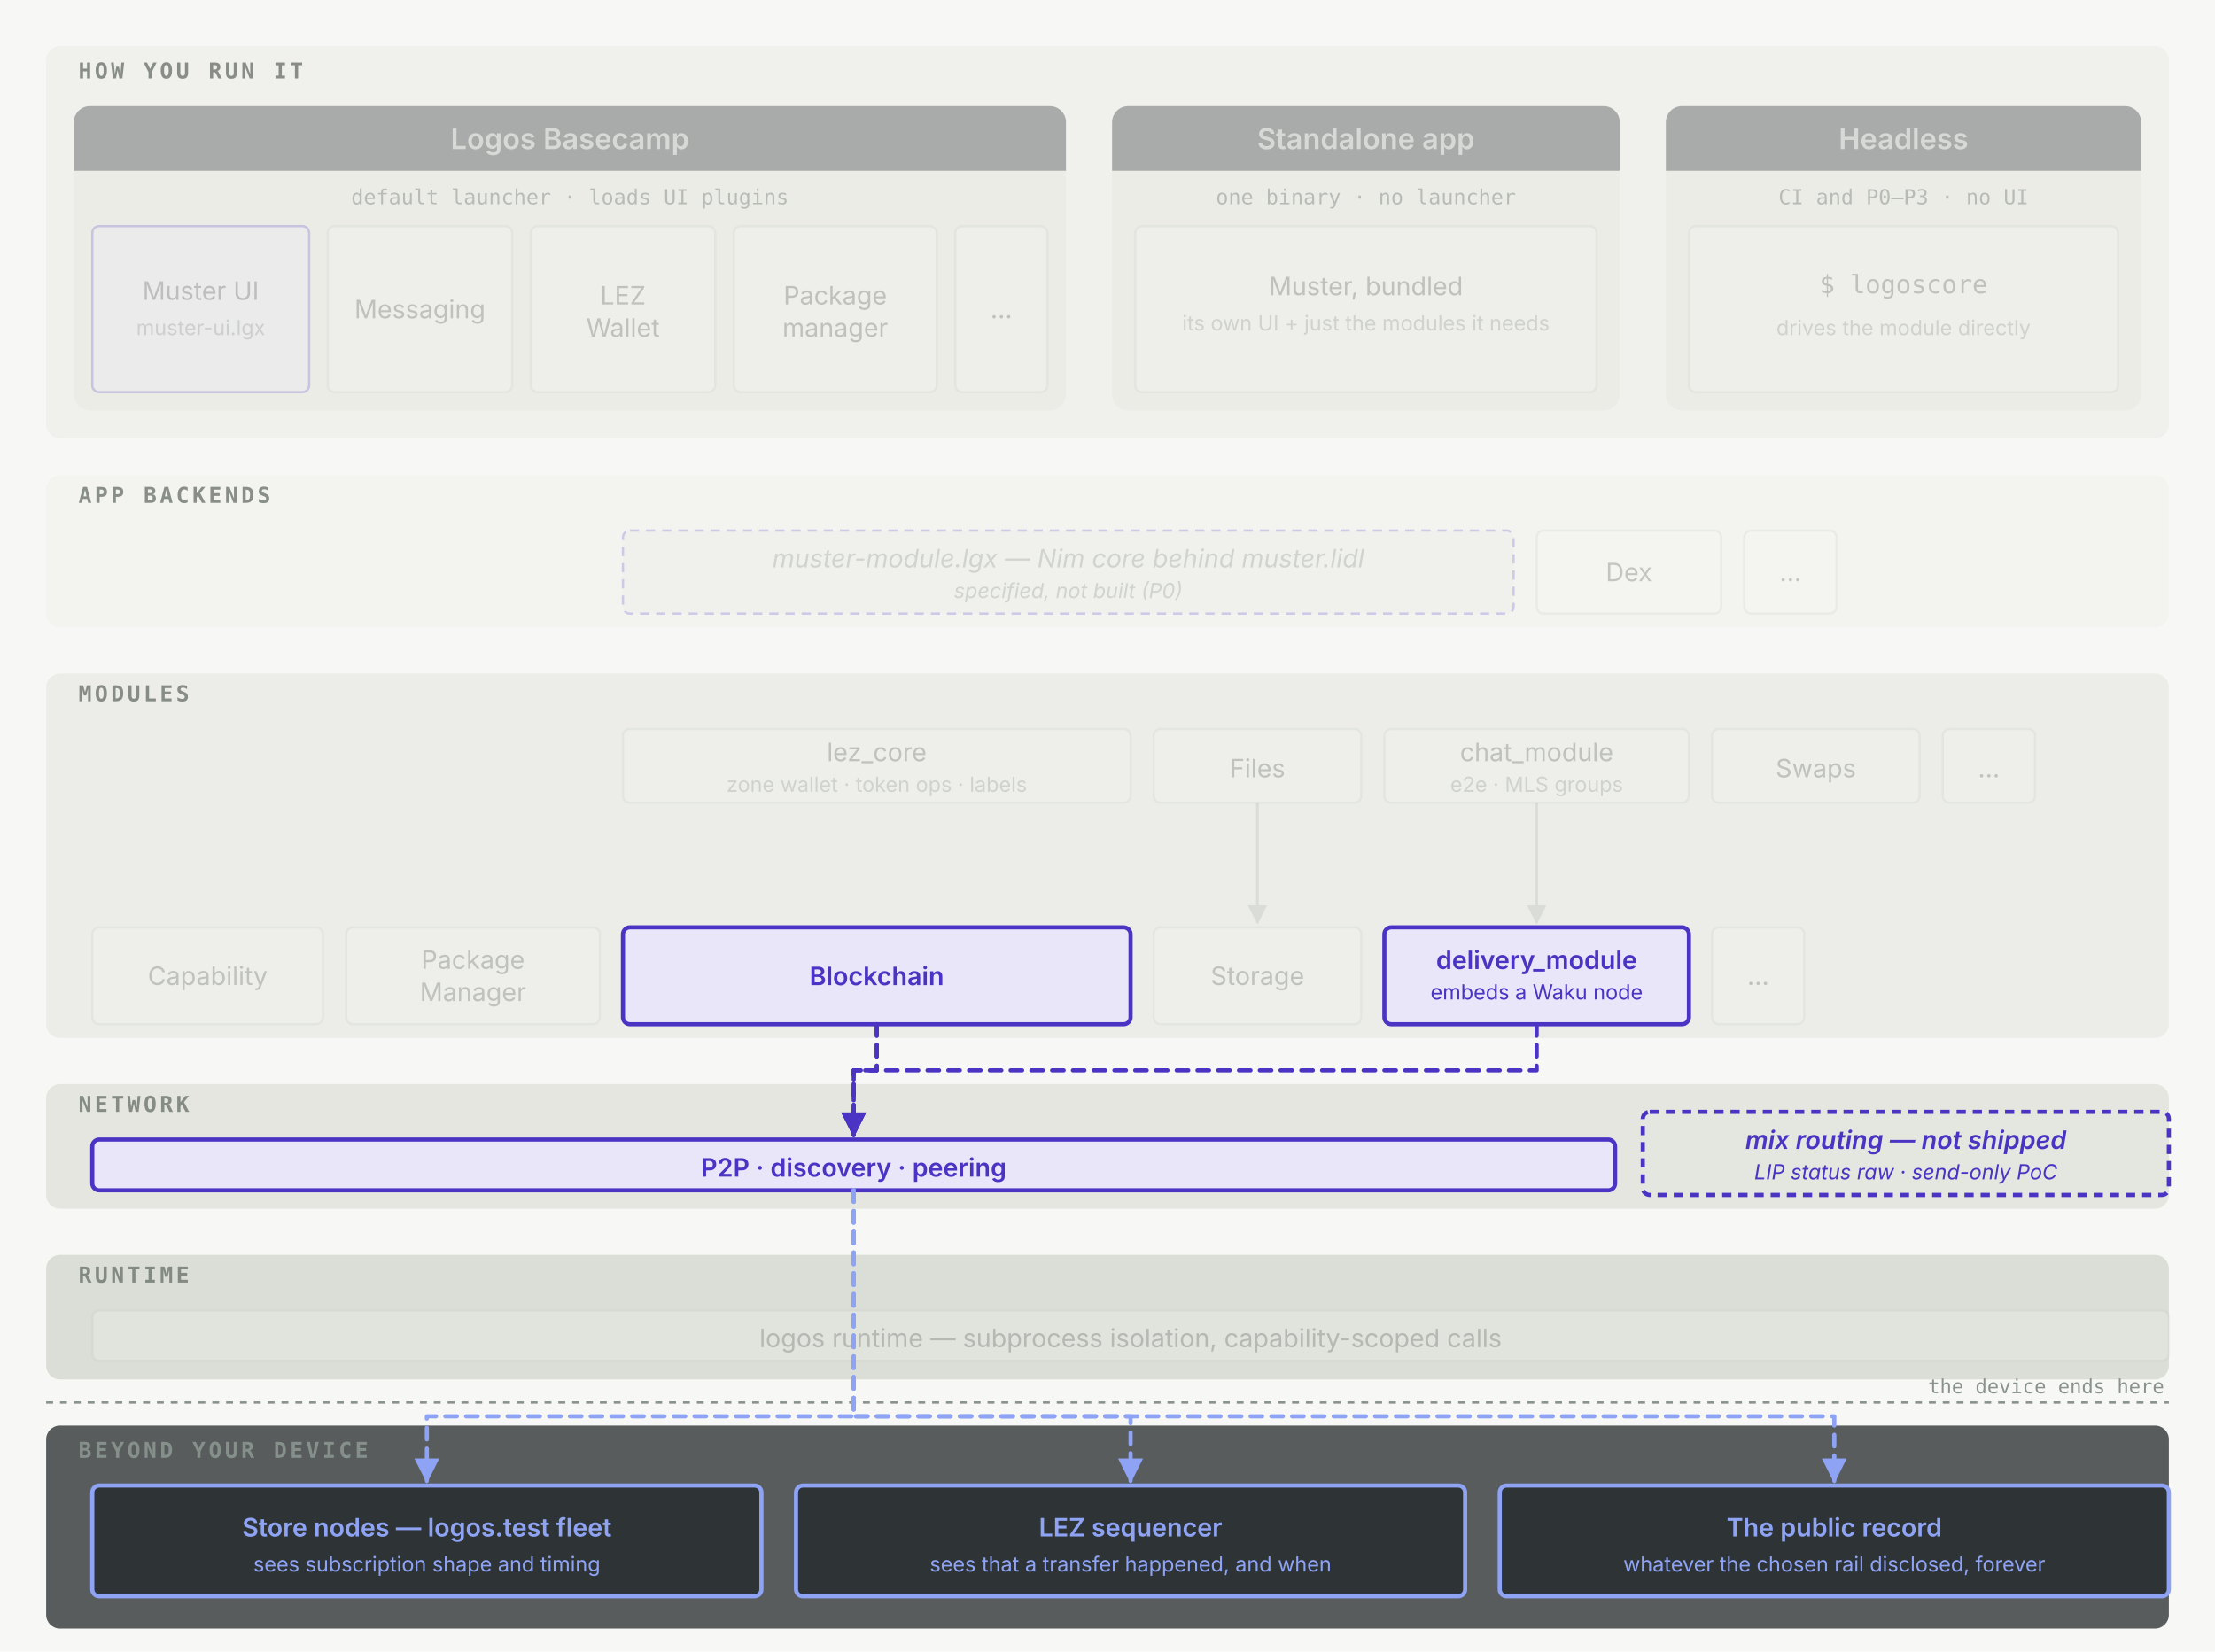
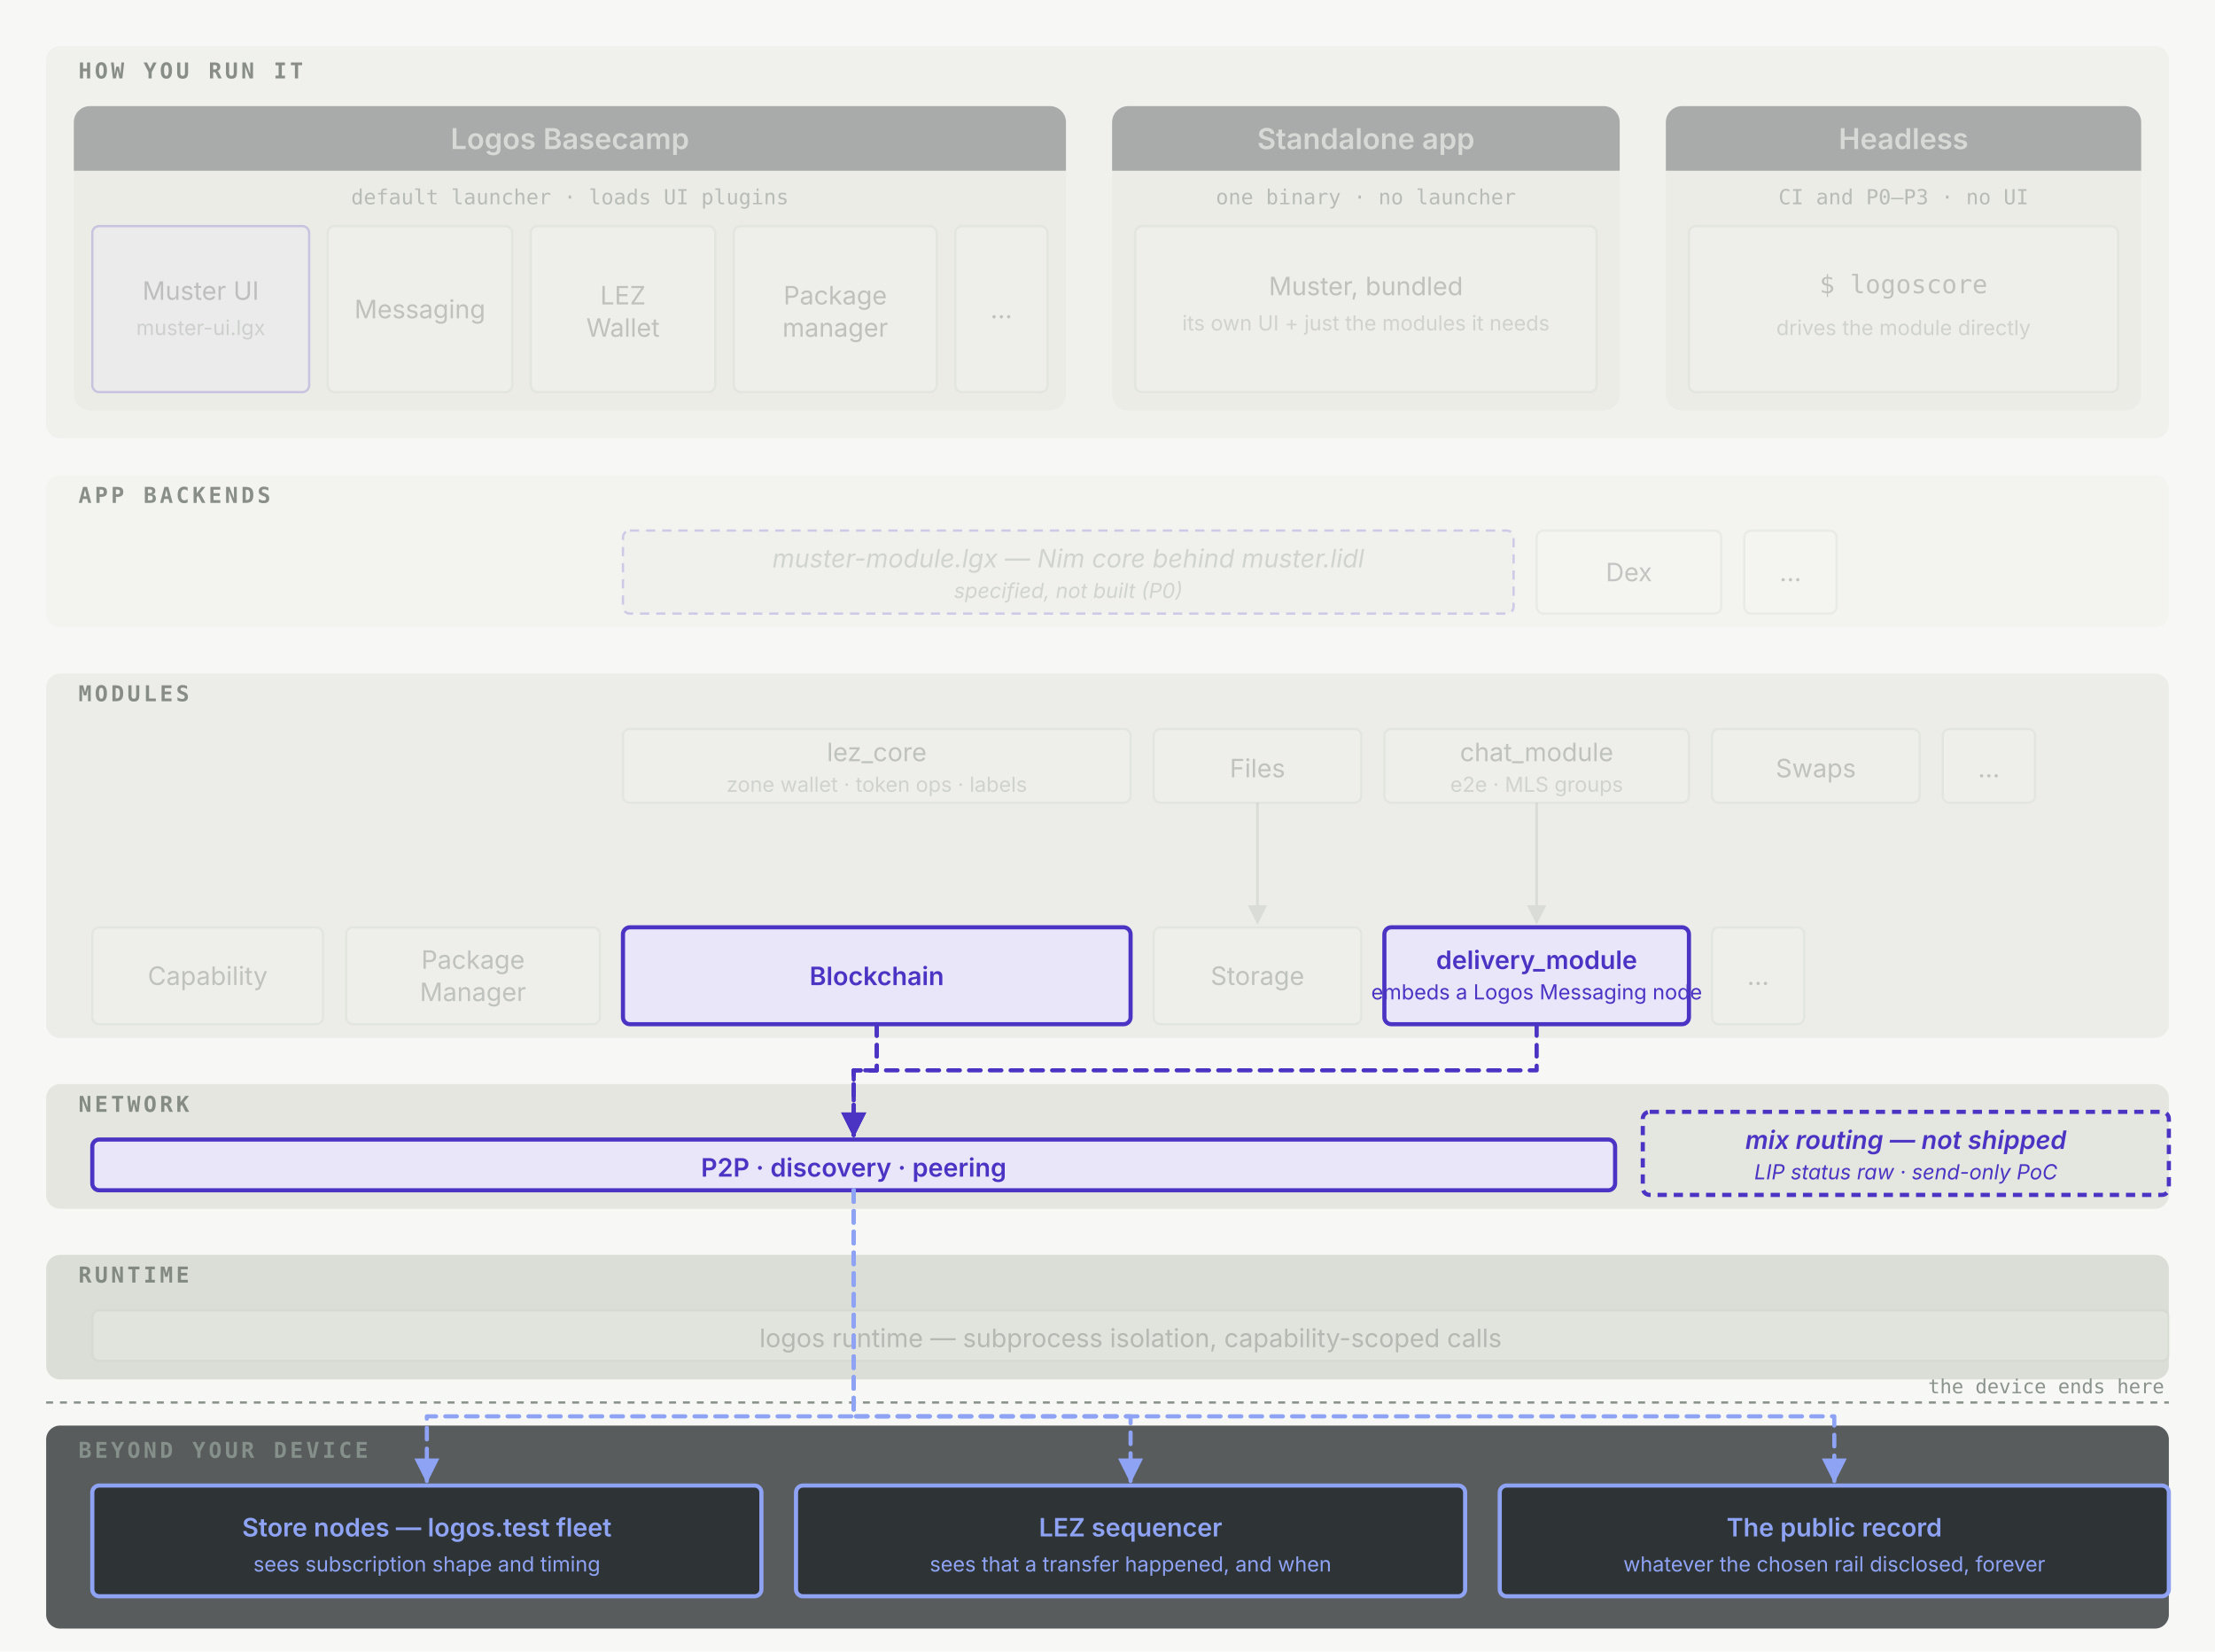
<svg xmlns="http://www.w3.org/2000/svg" class="bc-svg" width="960" height="716" viewBox="0 0 960 716" data-view="beyond" role="img" aria-labelledby="bc-svg-title bc-svg-desc">
  <style>
  /* Tokens are declared on .bc-svg as well as .bc so that an &lt;svg&gt; lifted out of
     this page for static export carries them without any CSS rewriting. */
  .bc, .bc-svg {
    --bc-paper:   #E4E6E0;
    --bc-surface: #F7F8F5;
    --bc-ink:     #1A1F1C;
    --bc-muted:   #656E66;
    --bc-rule:    #C6CBC3;

    --bc-signal:      #4B33C4;
    --bc-signal-soft: #EAE6FA;
    --bc-settled:      #1E6B52;
    --bc-settled-soft: #DFEDE6;
    --bc-alarm:      #A32D1E;
    --bc-alarm-soft: #F6E3DF;

    --bc-outside:        #23282A;
    --bc-outside-ink:    #DCE2DE;
    --bc-outside-rule:   #3A4144;
    --bc-outside-accent: #8FA3F5;

    --bc-mono: 'DM Mono', ui-monospace, 'SF Mono', Menlo, monospace;
    --bc-sans: 'Instrument Sans', -apple-system, BlinkMacSystemFont, 'Segoe UI', sans-serif;
    --bc-dim: 0.22;
  }
  .bc { margin: 2em 0; color: #1A1F1C; }

  .bc-panel {
    background: #F7F8F5;
    border: 1px solid #C6CBC3;
    border-radius: 10px;
    overflow: hidden;
  }
  .bc-panel-header {
    padding: 0.7em 1.1em;
    background: #E4E6E0;
    border-bottom: 1px solid #C6CBC3;
    font-family: 'DM Mono', ui-monospace, 'SF Mono', Menlo, monospace;
    font-size: 0.7em;
    font-weight: 600;
    color: #656E66;
    text-transform: uppercase;
    letter-spacing: 0.08em;
    display: flex;
    align-items: center;
    gap: 0.6em;
  }
  .bc-panel-header .bc-spacer { margin-left: auto; }

  .bc-playpause {
    font-family: 'DM Mono', ui-monospace, 'SF Mono', Menlo, monospace;
    font-size: 0.95em;
    text-transform: uppercase;
    letter-spacing: 0.06em;
    padding: 0.3em 0.7em;
    border: 1px solid #C6CBC3;
    background: #F7F8F5;
    color: #656E66;
    border-radius: 999px;
    cursor: pointer;
  }
  .bc-playpause:hover { border-color: #1A1F1C; color: #1A1F1C; }
  .bc-playpause:focus-visible { outline: 2px solid #4B33C4; outline-offset: 2px; }

  /* ── Tabs ── */
  .bc-tabs {
    display: flex;
    flex-wrap: wrap;
    gap: 0.35em;
    padding: 0.85em 1em;
    background: #E4E6E0;
    border-bottom: 1px solid #C6CBC3;
  }
  .bc-tab {
    font-family: 'Instrument Sans', -apple-system, BlinkMacSystemFont, 'Segoe UI', sans-serif;
    font-size: 0.82em;
    font-weight: 500;
    padding: 0.42em 0.9em;
    border: 1px solid #C6CBC3;
    background: #F7F8F5;
    color: #656E66;
    border-radius: 999px;
    cursor: pointer;
    line-height: 1.25;
  }
  .bc-tab:hover { border-color: #1A1F1C; color: #1A1F1C; }
  .bc-tab:focus-visible { outline: 2px solid #4B33C4; outline-offset: 2px; }
  .bc-tab[aria-selected="true"] {
    background: #1A1F1C;
    border-color: #1A1F1C;
    color: #F7F8F5;
  }

  .bc-stage { padding: 1.3em 1em 0.9em; background: #F7F8F5; }
  .bc-svg { display: block; width: 100%; height: auto; max-width: 100%; }

  /* ── Layer bands ── */
  .bc-layer-bg { stroke: none; transition: opacity 0.3s ease; }
  .bc-layer-entry   { fill: #EDEEEA; }
  .bc-layer-apps    { fill: #F2F3EF; }
  .bc-layer-modules { fill: #E8EAE4; }
  .bc-layer-network { fill: #DDE0D8; }
  .bc-layer-runtime { fill: #D2D6CC; }
  .bc-layer-beyond  { fill: #23282A; }

  .bc-layer-label {
    font-family: 'DM Mono', ui-monospace, 'SF Mono', Menlo, monospace;
    font-size: 9.5px;
    font-weight: 600;
    letter-spacing: 0.14em;
    fill: #656E66;
    transition: opacity 0.3s ease;
  }
  .bc-layer-label-out { fill: #96A19B; }

  /* ── Nodes ── */
  .bc-node rect {
    fill: #F7F8F5;
    stroke: #C6CBC3;
    stroke-width: 1;
    transition: fill 0.3s ease, stroke 0.3s ease, opacity 0.3s ease;
  }
  .bc-node text {
    font-family: 'Instrument Sans', -apple-system, BlinkMacSystemFont, 'Segoe UI', sans-serif;
    fill: #1A1F1C;
    font-size: 11px;
    text-anchor: middle;
    dominant-baseline: middle;
    transition: fill 0.3s ease, opacity 0.3s ease;
  }
  /* Written `.bc-node text.x`, not `.x`: a bare single-class selector is
     specificity 0-1-0 and loses to `.bc-node text` at 0-1-1, so the modifier's
     font-size would apply while its FILL silently did not. */
  .bc-node text.bc-node-sub { font-size: 9px; fill: #656E66; }
  .bc-node text.bc-node-mono { font-family: 'DM Mono', ui-monospace, 'SF Mono', Menlo, monospace; }

  /* Ours, as opposed to the platform's. */
  .bc-node-ours rect { stroke: #4B33C4; fill: #EAE6FA; }

  /* Specified but not built. Dashed, and it says so in words as well —
     the dash is a reminder, the label is the claim. */
  .bc-node-unbuilt rect { stroke-dasharray: 4 3; fill: #E4E6E0; }
  .bc-node-unbuilt text { font-style: italic; fill: #656E66; }

  /* Beyond the device: dark ground, light ink. */
  .bc-node-out rect { fill: #2E3436; stroke: #3A4144; }
  .bc-node-out text { fill: #DCE2DE; }
  /* .bc-svg-prefixed so it outranks `.bc-node text.bc-node-sub` above rather
     than depending on source order — a dark-on-dark sub is unreadable. */
  .bc-svg .bc-node-out text.bc-node-sub { fill: #96A19B; }

  /* ── Entry zones ── */
  .bc-entry .bc-entry-frame, .bc-entry .bc-entry-header { stroke: none; transition: fill 0.3s ease, opacity 0.3s ease; }
  .bc-entry .bc-entry-frame  { fill: #E4E6E0; }
  .bc-entry .bc-entry-header { fill: #3A4144; }
  .bc-entry text.bc-entry-title {
    font-family: 'Instrument Sans', -apple-system, BlinkMacSystemFont, 'Segoe UI', sans-serif; font-size: 12.5px; font-weight: 600;
    fill: #F7F8F5; text-anchor: middle; dominant-baseline: middle;
  }
  .bc-entry text.bc-entry-sub {
    font-family: 'DM Mono', ui-monospace, 'SF Mono', Menlo, monospace; font-size: 9px; fill: #656E66;
    text-anchor: middle; dominant-baseline: middle;
  }

  /* ── Arrows ── */
  .bc-arrow path { fill: none; stroke: #8A928C; stroke-width: 1.2; }
  .bc-arrow-head { fill: #8A928C; }
  .bc-flow-arrow path {
    fill: none; stroke-width: 1.8; stroke-linecap: round; stroke-linejoin: round;
    stroke-dasharray: 5 4;
    animation: bc-flow-dash 0.9s linear infinite;
  }
  @keyframes bc-flow-dash { to { stroke-dashoffset: -18; } }

  /* ── Dimming ── */
  .bc-svg[data-view]:not([data-view="overview"]) .bc-node:not(.bc-hl) rect,
  .bc-svg[data-view]:not([data-view="overview"]) .bc-node:not(.bc-hl) text {
    opacity: 0.22;
  }
  .bc-svg[data-view]:not([data-view="overview"]) .bc-entry:not(.bc-hl) .bc-entry-frame,
  .bc-svg[data-view]:not([data-view="overview"]) .bc-entry:not(.bc-hl) .bc-entry-header {
    opacity: 0.38;
  }
  .bc-svg[data-view]:not([data-view="overview"]) .bc-entry:not(.bc-hl) text.bc-entry-title { opacity: 0.6; }
  .bc-svg[data-view]:not([data-view="overview"]) .bc-entry:not(.bc-hl) text.bc-entry-sub { opacity: 0.38; }
  .bc-svg[data-view]:not([data-view="overview"]) .bc-arrow-static:not(.bc-hl) path,
  .bc-svg[data-view]:not([data-view="overview"]) .bc-arrow-static:not(.bc-hl) .bc-arrow-head { opacity: 0.18; }
  .bc-svg[data-view]:not([data-view="overview"]) .bc-layer-bg,
  .bc-svg[data-view]:not([data-view="overview"]) .bc-layer-label { opacity: 0.75; }

  /* ── Highlight ── */
  .bc-svg .bc-hl.bc-node rect { fill: #EAE6FA; stroke: #4B33C4; stroke-width: 1.8; }
  .bc-svg .bc-hl.bc-node text { fill: #4B33C4; font-weight: 600; }
  .bc-svg .bc-hl.bc-node .bc-node-sub { font-weight: 400; }
  .bc-svg .bc-hl.bc-entry .bc-entry-frame { fill: #EAE6FA; }
  .bc-svg .bc-hl.bc-entry .bc-entry-header { fill: #4B33C4; }

  /* Beyond the boundary keeps its dark ground when lit — crossing out of the
     device is the one thing a highlight must never make look safe. */
  .bc-svg .bc-hl.bc-node-out rect { fill: #2E3436; stroke: #8FA3F5; stroke-width: 1.8; }
  .bc-svg .bc-hl.bc-node-out text { fill: #8FA3F5; }

  .bc-svg .bc-hl.bc-node-unbuilt rect { fill: #E4E6E0; stroke: #4B33C4; }
  .bc-svg .bc-hl.bc-node-unbuilt text { fill: #4B33C4; font-style: italic; }

  .bc-flow-arrow path { stroke: #4B33C4; }
  .bc-flow-arrow .bc-arrow-head { fill: #4B33C4; }
  .bc-flow-arrow.bc-flow-out path { stroke: #8FA3F5; }
  .bc-flow-arrow.bc-flow-out .bc-arrow-head { fill: #8FA3F5; }

  /* ── Caption ── */
  .bc-caption { padding: 1em 1.3em 1.15em; border-top: 1px solid #C6CBC3; background: #E4E6E0; }
  .bc-caption h3 { font-family: 'Instrument Sans', -apple-system, BlinkMacSystemFont, 'Segoe UI', sans-serif; font-size: 0.98em; font-weight: 600; margin: 0 0 0.3em; }
  .bc-caption p { margin: 0; font-size: 0.92em; color: #3F4742; line-height: 1.6; }
  .bc-caption .bc-tag {
    display: inline-block; font-family: 'DM Mono', ui-monospace, 'SF Mono', Menlo, monospace; font-size: 0.72em;
    padding: 0.12em 0.5em; border-radius: 3px; background: #F7F8F5;
    border: 1px solid #C6CBC3; color: #656E66;
    text-transform: uppercase; letter-spacing: 0.05em; margin-right: 0.5em; vertical-align: 2px;
  }

  .bc-legend {
    display: flex; flex-wrap: wrap; gap: 1.4em;
    padding: 0.8em 1.3em; border-top: 1px solid #C6CBC3;
    background: #F7F8F5; font-size: 0.8em; color: #656E66;
  }
  .bc-legend span { display: inline-flex; align-items: center; gap: 0.5em; }
  .bc-legend i { width: 20px; height: 12px; border-radius: 2px; display: inline-block; }
  .bc-key-ours    { background: #EAE6FA; border: 1px solid #4B33C4; }
  .bc-key-unbuilt { background: #E4E6E0; border: 1px dashed #656E66; }
  .bc-key-out     { background: #2E3436; border: 1px solid #3A4144; }

  .bc-sr {
    position: absolute; width: 1px; height: 1px; padding: 0; margin: -1px;
    overflow: hidden; clip: rect(0 0 0 0); white-space: nowrap; border: 0;
  }

  /* U-10: motion is decoration here, never the only carrier of meaning. */
  @media (prefers-reduced-motion: reduce) {
    .bc-flow-arrow path { animation: none; stroke-dasharray: none; }
    .bc-node rect, .bc-node text, .bc-layer-bg, .bc-layer-label,
    .bc-entry .bc-entry-frame, .bc-entry .bc-entry-header { transition: none; }
  }

  /* ── added by export-frames.mjs ── */
  .bc-dim rect, .bc-dim text { opacity: 0.22; }
  .bc-dim .bc-entry-frame, .bc-dim .bc-entry-header { opacity: 0.38; }
  .bc-dim text.bc-entry-title { opacity: 0.6; }
  .bc-dim path { opacity: 0.18; }
  .bc-flow-arrow path { animation: none; }
</style>
  <rect width="960" height="716" fill="#F7F8F5" />
  <defs>
    <marker id="bc-arrow-marker" viewBox="0 0 10 10" refX="9" refY="5" markerWidth="7" markerHeight="7" orient="auto-start-reverse">
      <path d="M 0 0 L 10 5 L 0 10 z" class="bc-arrow-head" />
    </marker>
    <marker id="bc-flow-marker" viewBox="0 0 10 10" refX="9" refY="5" markerWidth="6" markerHeight="6" orient="auto-start-reverse">
      <path d="M 0 0 L 10 5 L 0 10 z" fill="#4B33C4" />
    </marker>
    <marker id="bc-flow-marker-out" viewBox="0 0 10 10" refX="9" refY="5" markerWidth="6" markerHeight="6" orient="auto-start-reverse">
      <path d="M 0 0 L 10 5 L 0 10 z" fill="#8FA3F5" />
    </marker>
  </defs>
  <rect class="bc-layer-bg bc-layer-entry" x="20" y="20" width="920" height="170" rx="6" />
  <rect class="bc-layer-bg bc-layer-apps" x="20" y="206" width="920" height="66" rx="6" />
  <rect class="bc-layer-bg bc-layer-modules" x="20" y="292" width="920" height="158" rx="6" />
  <rect class="bc-layer-bg bc-layer-network" x="20" y="470" width="920" height="54" rx="6" />
  <rect class="bc-layer-bg bc-layer-runtime" x="20" y="544" width="920" height="54" rx="6" />
  <rect class="bc-layer-bg bc-layer-beyond" x="20" y="618" width="920" height="88" rx="6" />
  <text class="bc-layer-label" x="34" y="34">HOW YOU RUN IT</text>
  <text class="bc-layer-label" x="34" y="218">APP BACKENDS</text>
  <text class="bc-layer-label" x="34" y="304">MODULES</text>
  <text class="bc-layer-label" x="34" y="482">NETWORK</text>
  <text class="bc-layer-label" x="34" y="556">RUNTIME</text>
  <text class="bc-layer-label bc-layer-label-out" x="34" y="632">BEYOND YOUR DEVICE</text>
  <path d="M 20 608 L 940 608" stroke="#8A928C" stroke-width="1" stroke-dasharray="3 3" fill="none" />
  <text x="938" y="604" text-anchor="end" font-family="'DM Mono',ui-monospace,Menlo,monospace" font-size="8.5" fill="#8A928C">the device ends here</text>
  <g class="bc-entry bc-dim" data-id="basecamp">
    <rect class="bc-entry-frame" x="32" y="46" width="430" height="132" rx="7" />
    <path class="bc-entry-header" d="M 39 46 L 455 46 A 7 7 0 0 1 462 53 L 462 74 L 32 74 L 32 53 A 7 7 0 0 1 39 46 Z" />
    <text class="bc-entry-title" x="247" y="60">Logos Basecamp</text>
    <text class="bc-entry-sub" x="247" y="86">default launcher · loads UI plugins</text>
  </g>
  <g class="bc-node bc-node-ours bc-dim" data-id="ui-muster">
    <rect x="40" y="98" width="94" height="72" rx="3" />
    <text x="87" y="126">Muster UI</text>
    <text x="87" y="142" class="bc-node-sub">muster-ui.lgx</text>
  </g>
  <g class="bc-node bc-dim" data-id="ui-messaging">
    <rect x="142" y="98" width="80" height="72" rx="3" />
    <text x="182" y="134">Messaging</text>
  </g>
  <g class="bc-node bc-dim" data-id="ui-wallet">
    <rect x="230" y="98" width="80" height="72" rx="3" />
    <text x="270" y="128">LEZ</text>
    <text x="270" y="142">Wallet</text>
  </g>
  <g class="bc-node bc-dim" data-id="ui-pkgmgr">
    <rect x="318" y="98" width="88" height="72" rx="3" />
    <text x="362" y="128">Package</text>
    <text x="362" y="142">manager</text>
  </g>
  <g class="bc-node bc-dim" data-id="ui-more">
    <rect x="414" y="98" width="40" height="72" rx="3" />
    <text x="434" y="134">…</text>
  </g>
  <g class="bc-entry bc-dim" data-id="standalone">
    <rect class="bc-entry-frame" x="482" y="46" width="220" height="132" rx="7" />
    <path class="bc-entry-header" d="M 489 46 L 695 46 A 7 7 0 0 1 702 53 L 702 74 L 482 74 L 482 53 A 7 7 0 0 1 489 46 Z" />
    <text class="bc-entry-title" x="592" y="60">Standalone app</text>
    <text class="bc-entry-sub" x="592" y="86">one binary · no launcher</text>
  </g>
  <g class="bc-node bc-dim" data-id="standalone-app">
    <rect x="492" y="98" width="200" height="72" rx="3" />
    <text x="592" y="124">Muster, bundled</text>
    <text x="592" y="140" class="bc-node-sub">its own UI + just the modules it needs</text>
  </g>
  <g class="bc-entry bc-dim" data-id="headless">
    <rect class="bc-entry-frame" x="722" y="46" width="206" height="132" rx="7" />
    <path class="bc-entry-header" d="M 729 46 L 921 46 A 7 7 0 0 1 928 53 L 928 74 L 722 74 L 722 53 A 7 7 0 0 1 729 46 Z" />
    <text class="bc-entry-title" x="825" y="60">Headless</text>
    <text class="bc-entry-sub" x="825" y="86">CI and P0–P3 · no UI</text>
  </g>
  <g class="bc-node bc-dim" data-id="headless-cli">
    <rect x="732" y="98" width="186" height="72" rx="3" />
    <text x="825" y="124" class="bc-node-mono">$ logoscore</text>
    <text x="825" y="142" class="bc-node-sub">drives the module directly</text>
  </g>
  <g class="bc-node bc-node-ours bc-node-unbuilt bc-dim" data-id="muster-module">
    <rect x="270" y="230" width="386" height="36" rx="3" />
    <text x="463" y="242">muster-module.lgx — Nim core behind muster.lidl</text>
    <text x="463" y="256" class="bc-node-sub">specified, not built (P0)</text>
  </g>
  <g class="bc-node bc-dim" data-id="app-dex">
    <rect x="666" y="230" width="80" height="36" rx="3" />
    <text x="706" y="248">Dex</text>
  </g>
  <g class="bc-node bc-dim" data-id="app-more">
    <rect x="756" y="230" width="40" height="36" rx="3" />
    <text x="776" y="248">…</text>
  </g>
  <g class="bc-node bc-dim" data-id="lez">
    <rect x="270" y="316" width="220" height="32" rx="3" />
    <text x="380" y="326">lez_core</text>
    <text x="380" y="340" class="bc-node-sub">zone wallet · token ops · labels</text>
  </g>
  <g class="bc-node bc-dim" data-id="files">
    <rect x="500" y="316" width="90" height="32" rx="3" />
    <text x="545" y="333">Files</text>
  </g>
  <g class="bc-node bc-dim" data-id="chat">
    <rect x="600" y="316" width="132" height="32" rx="3" />
    <text x="666" y="326">chat_module</text>
    <text x="666" y="340" class="bc-node-sub">e2e · MLS groups</text>
  </g>
  <g class="bc-node bc-dim" data-id="swaps">
    <rect x="742" y="316" width="90" height="32" rx="3" />
    <text x="787" y="333">Swaps</text>
  </g>
  <g class="bc-node bc-dim" data-id="modules-upper-more">
    <rect x="842" y="316" width="40" height="32" rx="3" />
    <text x="862" y="333">…</text>
  </g>
  <g class="bc-arrow bc-arrow-static bc-dim" data-id="arrow-chat-delivery">
    <path d="M 666 348 L 666 400" marker-end="url(#bc-arrow-marker)" />
  </g>
  <g class="bc-arrow bc-arrow-static bc-dim" data-id="arrow-files-storage">
    <path d="M 545 348 L 545 400" marker-end="url(#bc-arrow-marker)" />
  </g>
  <g class="bc-node bc-dim" data-id="capability">
    <rect x="40" y="402" width="100" height="42" rx="3" />
    <text x="90" y="423">Capability</text>
  </g>
  <g class="bc-node bc-dim" data-id="package-manager">
    <rect x="150" y="402" width="110" height="42" rx="3" />
    <text x="205" y="416">Package</text>
    <text x="205" y="430">Manager</text>
  </g>
  <g class="bc-node bc-hl" data-id="blockchain">
    <rect x="270" y="402" width="220" height="42" rx="3" />
    <text x="380" y="423">Blockchain</text>
  </g>
  <g class="bc-node bc-dim" data-id="storage">
    <rect x="500" y="402" width="90" height="42" rx="3" />
    <text x="545" y="423">Storage</text>
  </g>
  <g class="bc-node bc-hl" data-id="delivery">
    <rect x="600" y="402" width="132" height="42" rx="3" />
    <text x="666" y="416">delivery_module</text>
-     <text x="666" y="430" class="bc-node-sub">embeds a Waku node</text>
+     <text x="666" y="430" class="bc-node-sub">embeds a Logos Messaging node</text>
  </g>
  <g class="bc-node bc-dim" data-id="modules-lower-more">
    <rect x="742" y="402" width="40" height="42" rx="3" />
    <text x="762" y="423">…</text>
  </g>
  <g class="bc-node bc-hl" data-id="p2p">
    <rect x="40" y="494" width="660" height="22" rx="3" />
    <text x="370" y="506">P2P · discovery · peering</text>
  </g>
  <g class="bc-node bc-node-unbuilt bc-hl" data-id="mix">
    <rect x="712" y="482" width="228" height="36" rx="3" />
    <text x="826" y="494">mix routing — not shipped</text>
    <text x="826" y="508" class="bc-node-sub">LIP status raw · send-only PoC</text>
  </g>
  <g class="bc-node bc-dim" data-id="runtime">
    <rect x="40" y="568" width="900" height="22" rx="3" />
    <text x="490" y="580">logos runtime — subprocess isolation, capability-scoped calls</text>
  </g>
  <g class="bc-node bc-node-out bc-hl" data-id="store-nodes">
    <rect x="40" y="644" width="290" height="48" rx="3" />
    <text x="185" y="662">Store nodes — logos.test fleet</text>
    <text x="185" y="678" class="bc-node-sub">sees subscription shape and timing</text>
  </g>
  <g class="bc-node bc-node-out bc-hl" data-id="sequencer">
    <rect x="345" y="644" width="290" height="48" rx="3" />
    <text x="490" y="662">LEZ sequencer</text>
    <text x="490" y="678" class="bc-node-sub">sees that a transfer happened, and when</text>
  </g>
  <g class="bc-node bc-node-out bc-hl" data-id="public-record">
    <rect x="650" y="644" width="290" height="48" rx="3" />
    <text x="795" y="662">The public record</text>
    <text x="795" y="678" class="bc-node-sub">whatever the chosen rail disclosed, forever</text>
  </g>
  <g class="bc-flow-arrows">
    <g class="bc-arrow bc-flow-arrow">
      <path d="M 666 444 L 666 464 L 370 464 L 370 492" marker-end="url(#bc-flow-marker)" />
    </g>
    <g class="bc-arrow bc-flow-arrow bc-flow-out">
      <path d="M 370 516 L 370 614 L 185 614 L 185 642" marker-end="url(#bc-flow-marker-out)" />
    </g>
    <g class="bc-arrow bc-flow-arrow">
      <path d="M 380 444 L 380 464 L 370 464 L 370 492" marker-end="url(#bc-flow-marker)" />
    </g>
    <g class="bc-arrow bc-flow-arrow bc-flow-out">
      <path d="M 370 516 L 370 614 L 490 614 L 490 642" marker-end="url(#bc-flow-marker-out)" />
    </g>
    <g class="bc-arrow bc-flow-arrow">
      <path d="M 380 444 L 380 464 L 370 464 L 370 492" marker-end="url(#bc-flow-marker)" />
    </g>
    <g class="bc-arrow bc-flow-arrow bc-flow-out">
      <path d="M 370 516 L 370 614 L 795 614 L 795 642" marker-end="url(#bc-flow-marker-out)" />
    </g>
  </g>
</svg>
